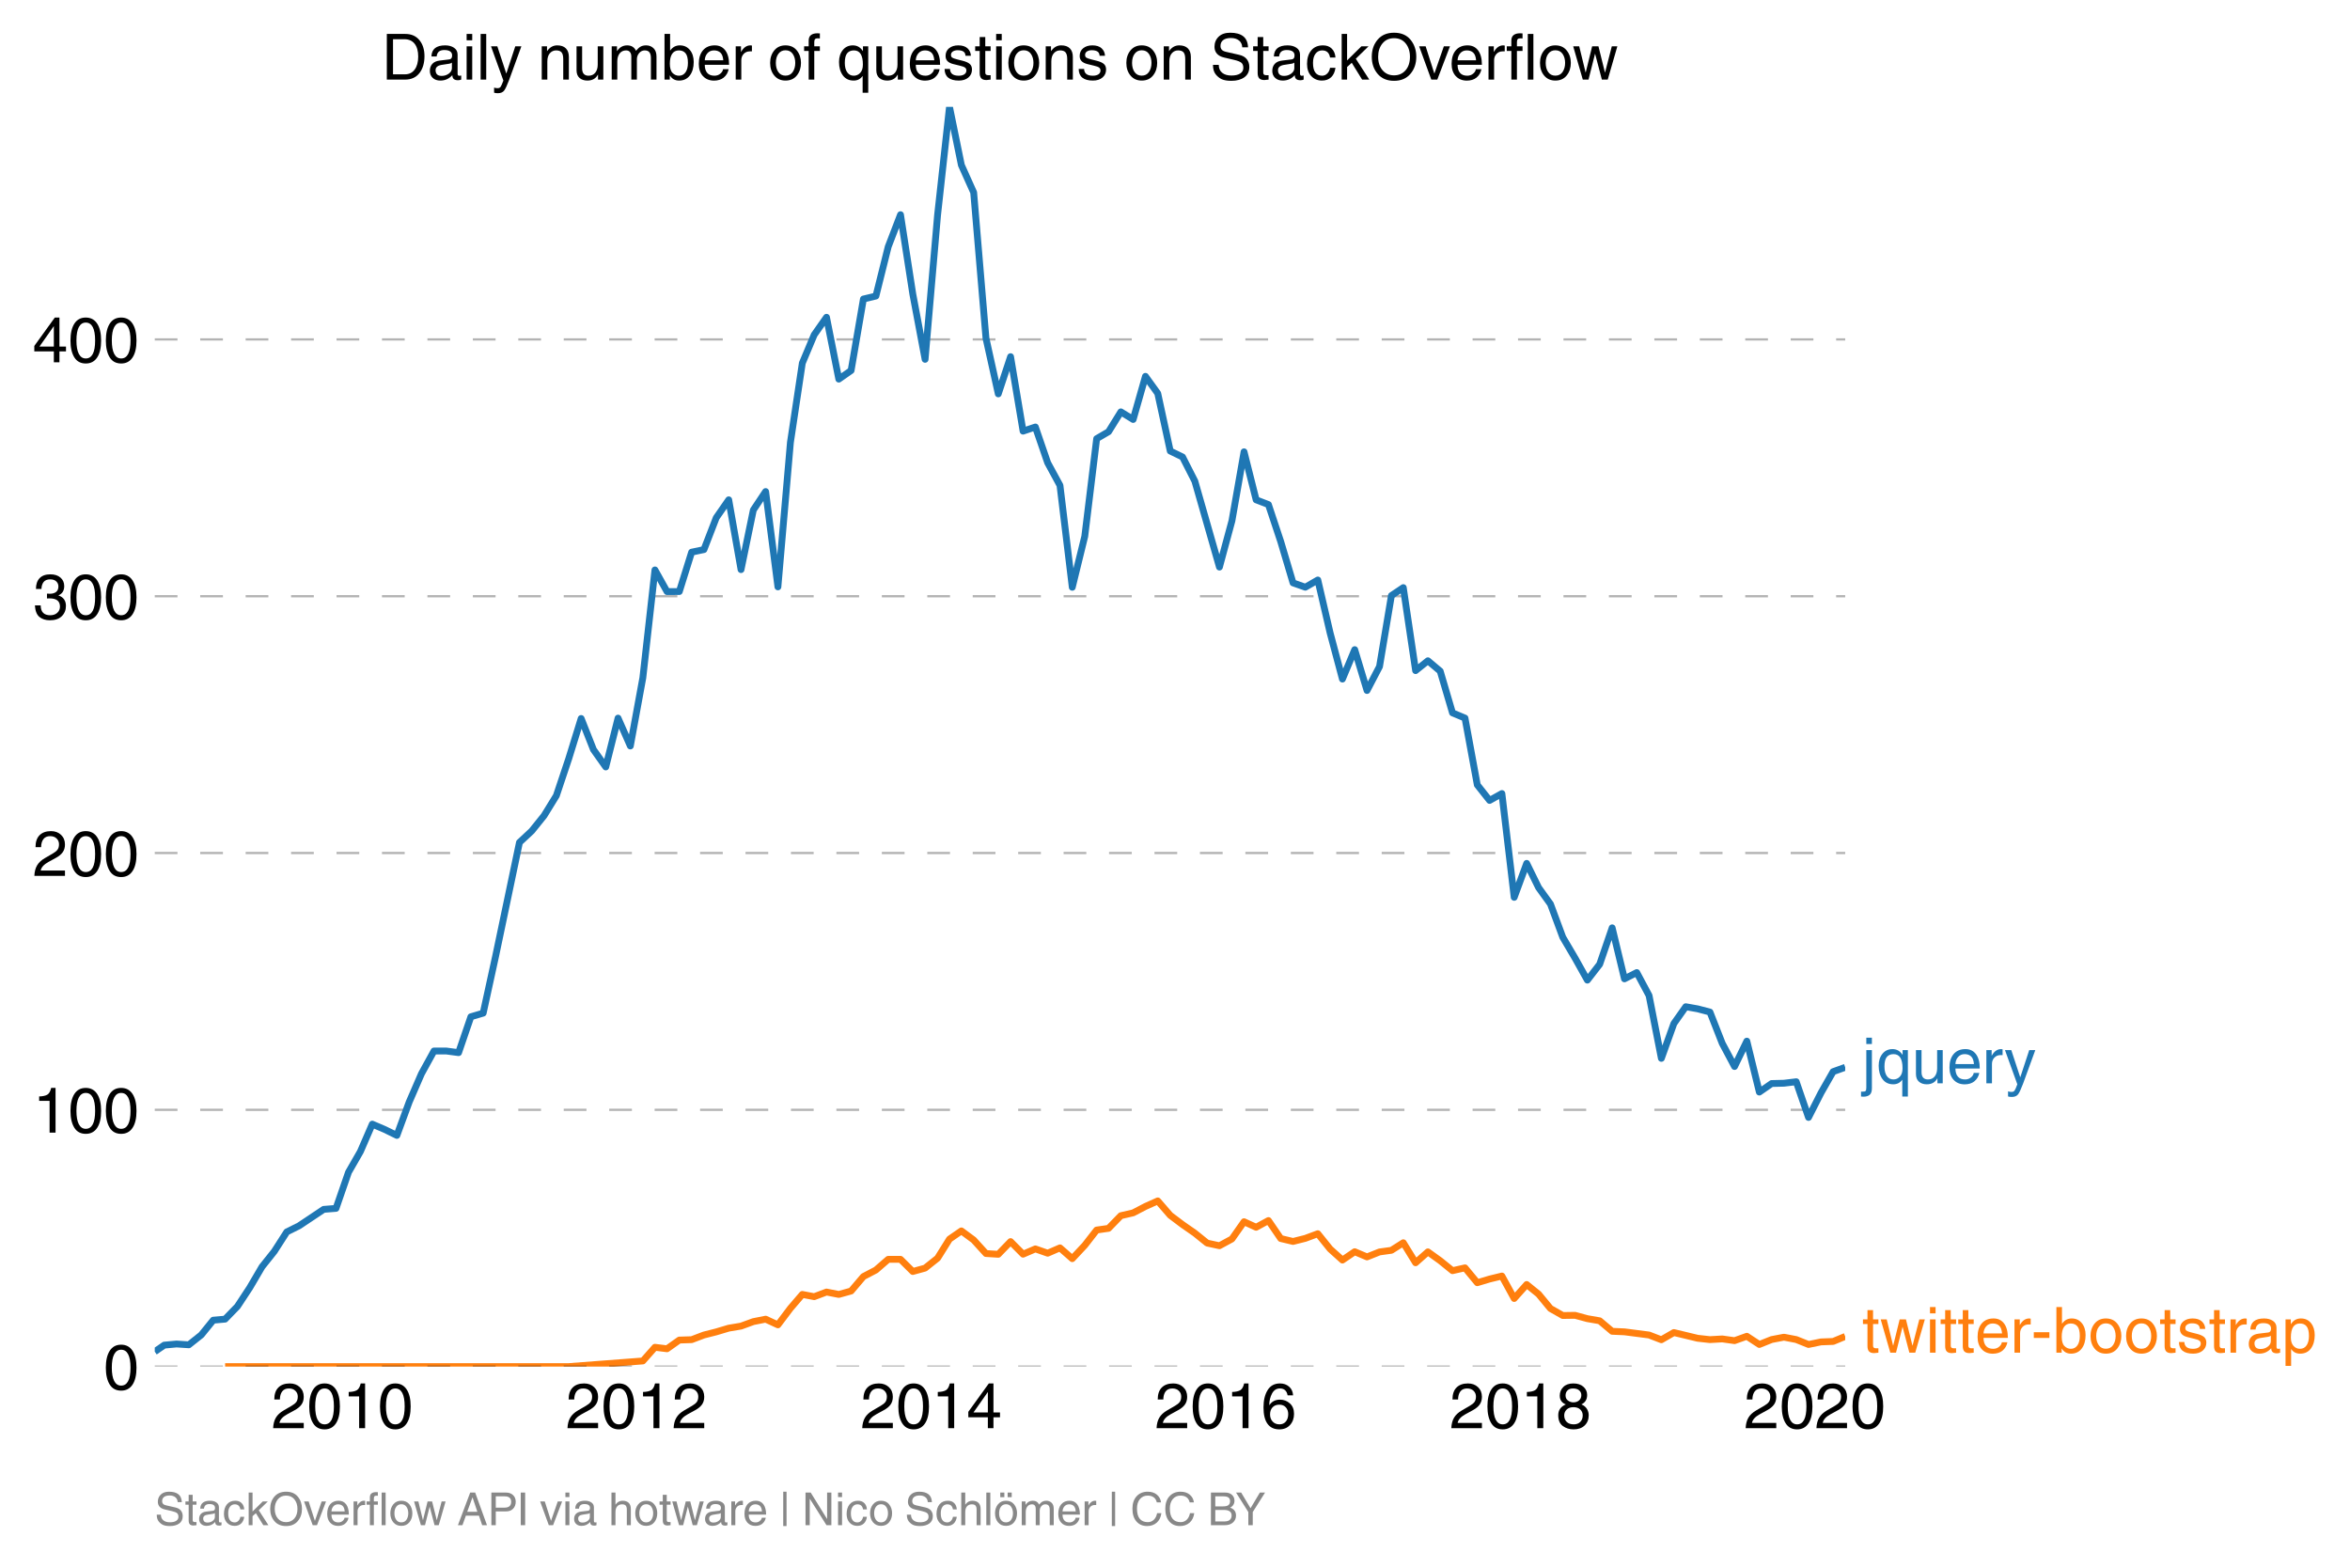
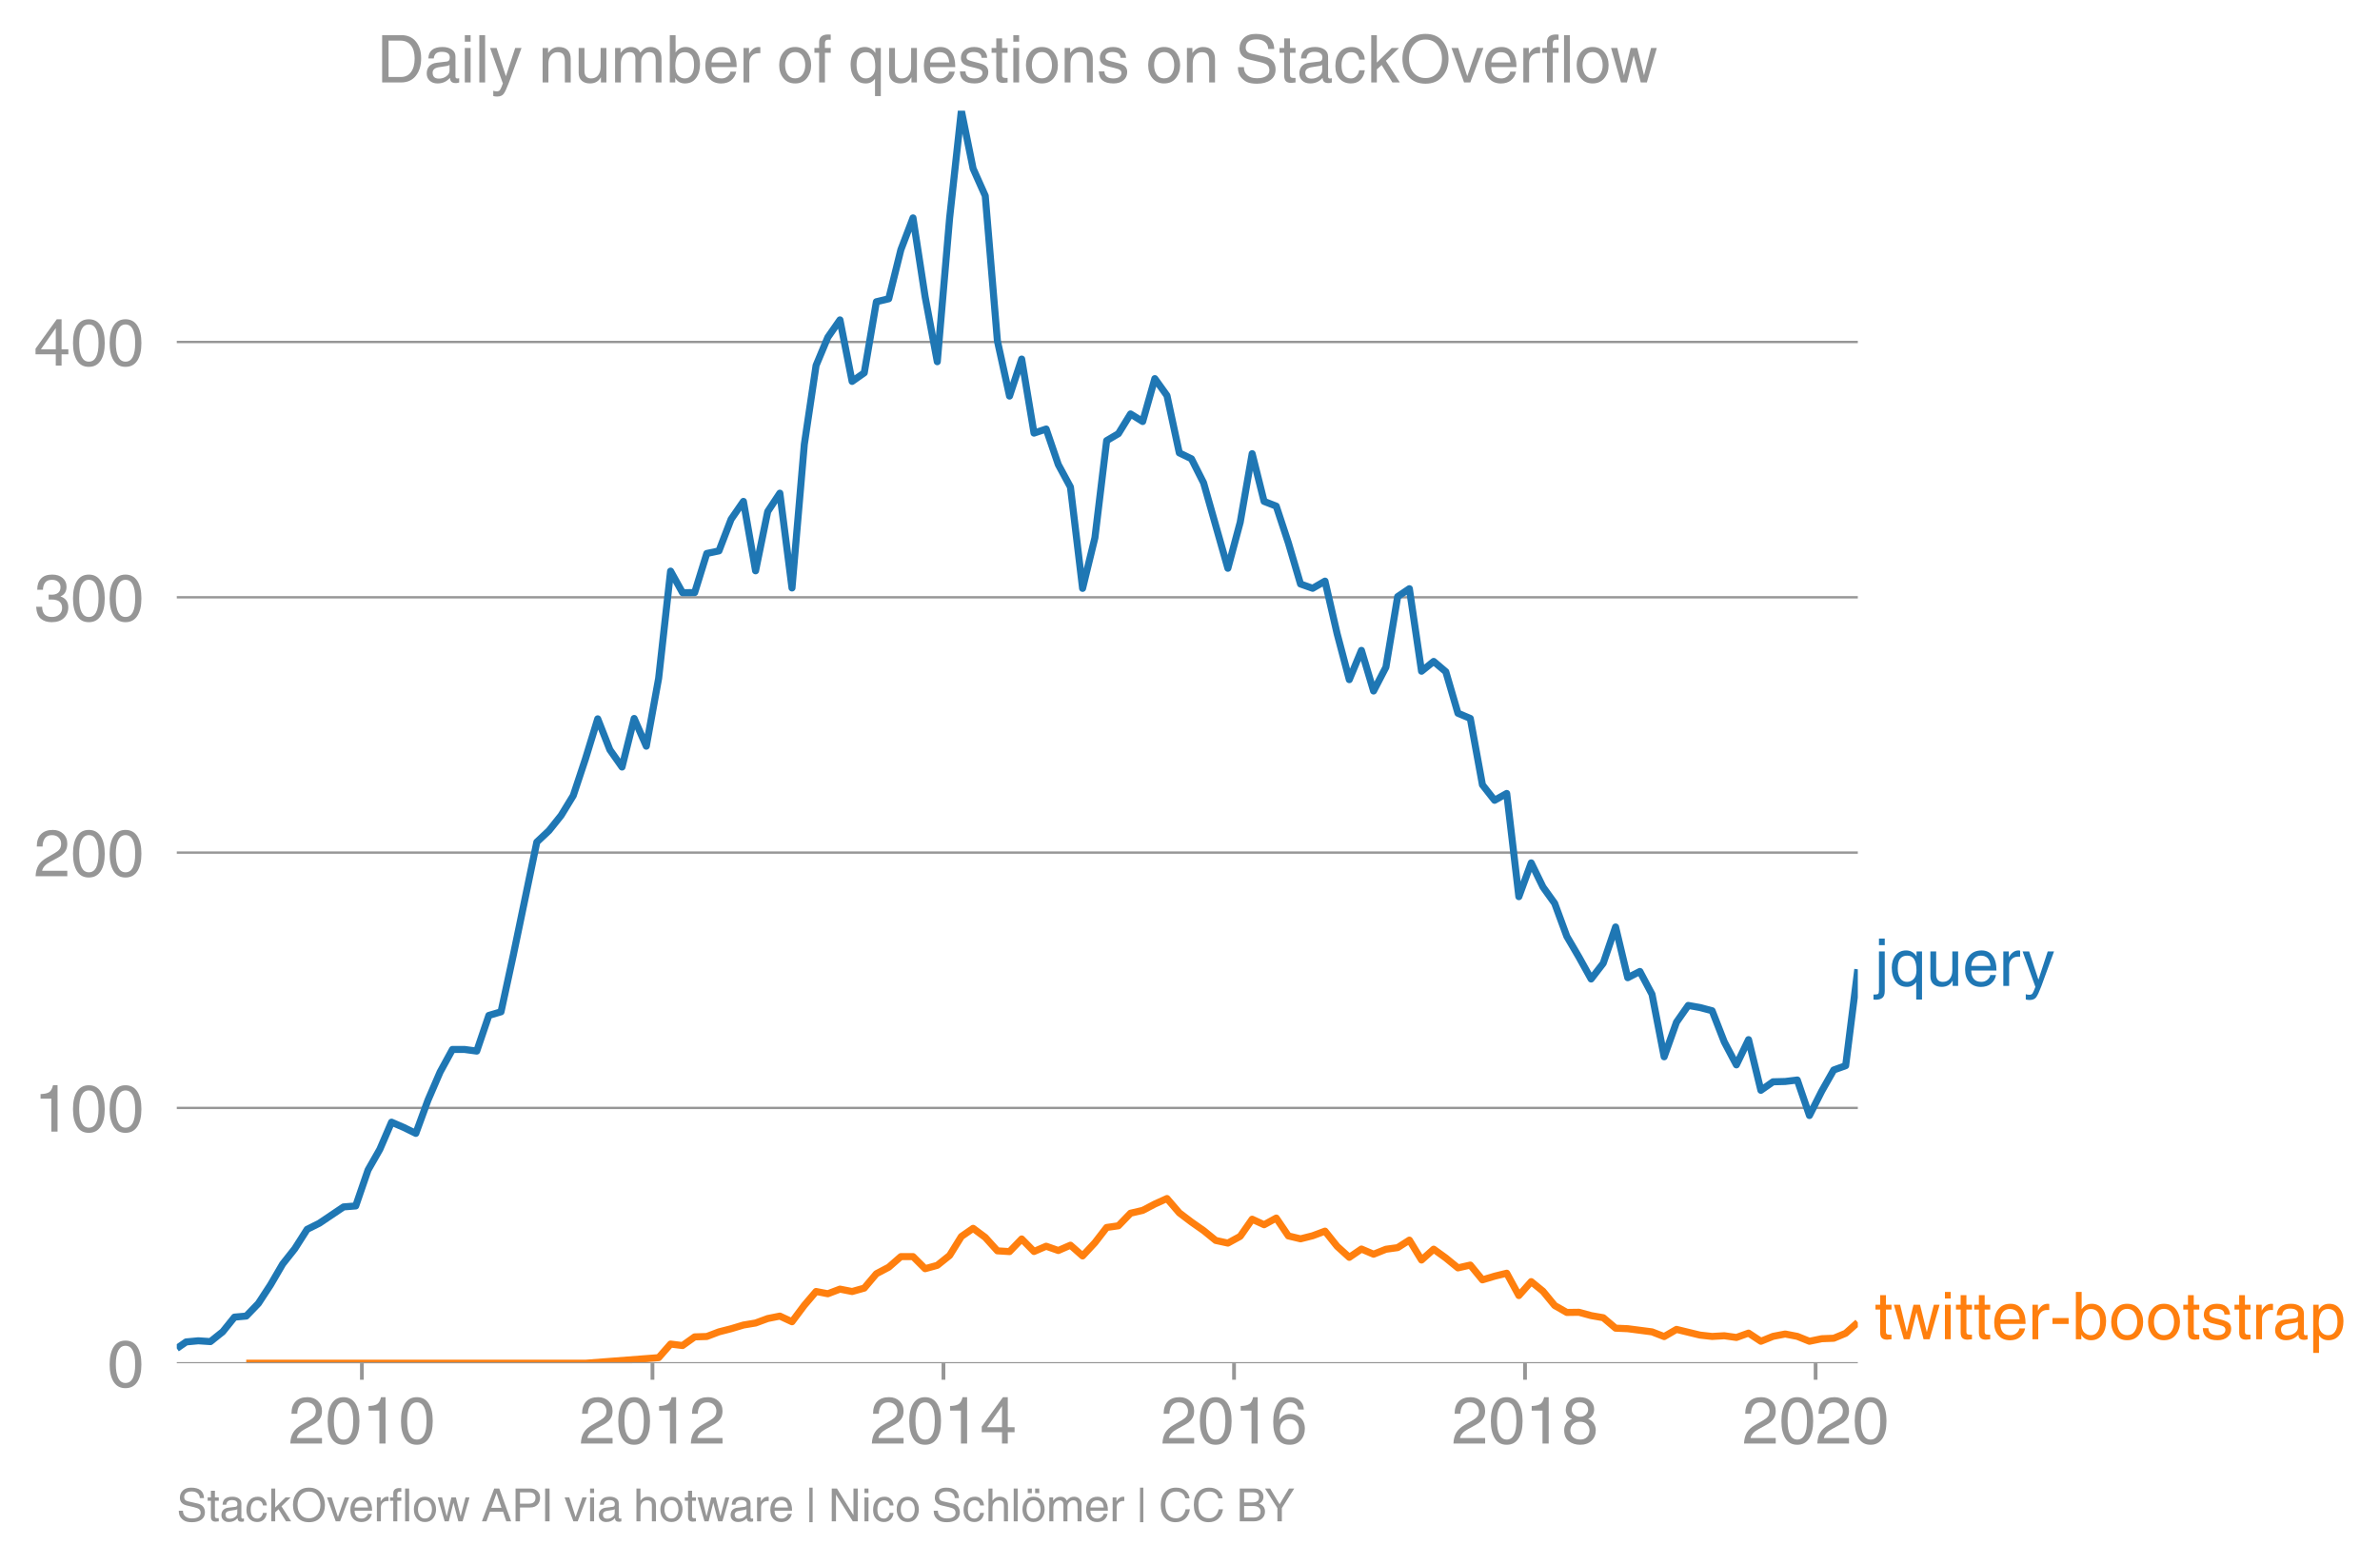
- <svg xmlns="http://www.w3.org/2000/svg" xmlns:xlink="http://www.w3.org/1999/xlink" height="459.846" viewBox="0 0 517.139 344.885" width="689.519">
+ <svg xmlns="http://www.w3.org/2000/svg" xmlns:xlink="http://www.w3.org/1999/xlink" height="443.234" viewBox="0 0 505.611 332.425" width="674.147">
  <defs>
    <style>*{stroke-linecap:butt;stroke-linejoin:round}</style>
  </defs>
  <g id="figure_1">
-     <path d="M0 344.885h517.14V0H0z" fill="none" id="patch_1" />
+     <path d="M0 332.425h505.61V0H0z" fill="none" id="patch_1" />
    <g id="axes_1">
-       <path d="M34.056 300.716h372v-277.2h-372z" fill="none" id="patch_2" />
-       <path clip-path="url(#p91853f3fde)" d="M49.538 300.716H125.138l16.326-1.24 2.662-3.007 2.66.328 2.708-1.92 2.706-.085 2.707-1.026 2.706-.687 2.75-.82 2.707-.452 2.708-.988 2.704-.537 2.707 1.248 2.75-3.646 2.618-3.05 2.616.498 2.708-1.021 2.706.529 2.706-.755 2.706-3.182 2.751-1.44 2.706-2.347 2.709-.004 2.704 2.678 2.706-.746 2.75-2.188 2.618-4.19 2.616-1.807 2.708 2 2.706 2.977 2.707.168 2.706-2.793 2.75 2.77 2.707-1.163 2.708.945 2.704-1.171 2.707 2.374 2.75-2.935 2.618-3.364 2.616-.373 2.708-2.784 2.706-.624 2.706-1.41 2.707-1.215 2.75 3.172 2.707 2.036 2.708 1.883 2.704 2.185 2.706.585 2.751-1.494 2.662-3.789 2.66 1.218 2.708-1.474 2.706 3.953 2.707.643 2.706-.68 2.75-1.02 2.707 3.358 2.708 2.439 2.704-1.837 2.707 1.144 2.75-1.094 2.618-.362 2.616-1.661 2.708 4.403 2.706-2.398 2.706 1.946 2.706 2.192 2.751-.62 2.706 3.269 2.708-.808 2.705-.661 2.706 4.944 2.75-3.08 2.618 2.12 2.616 3.166 2.708 1.533 2.706-.039 2.707.736 2.706.467 2.75 2.315 2.707.118 5.412.697 2.707 1.045 2.75-1.586 5.234 1.257 2.708.301 2.706-.155 2.706.381 2.707-.964 2.75 1.804 2.707-1.085 2.708-.519 2.704.52 2.706 1.084 2.751-.565 2.662-.101 2.66-1.102h0" fill="none" stroke="#ff7f0e" stroke-linecap="square" stroke-width="1.5" id="line2d_1" />
+       <path d="M37.556 289.628h357.12V23.516H37.556z" fill="none" id="patch_2" />
+       <path clip-path="url(#p886c07edaa)" d="M52.31 289.628H124.363l15.56-1.19 2.537-2.888 2.536.316 2.58-1.843 2.58-.082 2.58-.985 2.578-.66 2.622-.787 2.58-.433 2.58-.95 2.578-.515 2.579 1.198 2.621-3.5 2.495-2.928 2.493.479 2.581-.981 2.58.508 2.579-.725 2.579-3.055 2.621-1.382 2.58-2.253 2.58-.004 2.578 2.571 2.58-.716 2.62-2.1 2.495-4.024 2.493-1.733 2.581 1.92 2.58 2.857 2.579.162 2.58-2.682 2.62 2.66 2.58-1.117 2.58.907 2.578-1.124 2.58 2.279 2.621-2.818 2.495-3.229 2.493-.358 2.58-2.673 2.58-.599 2.58-1.354 2.579-1.166 2.621 3.045 2.58 1.955 2.58 1.807 2.578 2.098 2.58.562 2.62-1.435 2.538-3.637 2.535 1.17 2.58-1.415 2.58 3.795 2.58.617 2.579-.652 2.621-.98 2.58 3.223 2.58 2.341 2.578-1.762 2.579 1.097 2.622-1.05 2.494-.347 2.493-1.595 2.581 4.227 2.58-2.302 2.579 1.868 2.579 2.104 2.621-.595 2.58 3.138 2.58-.776 2.578-.634 2.58 4.746 2.621-2.957 2.495 2.036 2.493 3.039 2.58 1.471 2.58-.036 2.58.705 2.578.45 2.622 2.222 2.58.113 5.158.67 2.579 1.002 2.621-1.523 4.988 1.208 2.581.288 2.58-.148 2.578.365 2.58-.925 2.621 1.732 2.58-1.042 2.58-.498 2.578.498 2.58 1.042 2.62-.542 2.538-.098 2.535-1.057 2.58-2.31h0" fill="none" stroke="#ff7f0e" stroke-linecap="square" stroke-width="1.5" id="line2d_1" />
      <g id="matplotlib.axis_1">
        <g id="xtick_1">
+           <g id="line2d_2">
+             <defs>
+               <path d="M0 0v3.5" id="m0ea254123e" stroke="#969696" stroke-width=".8" />
+             </defs>
+             <use x="76.879" xlink:href="#m0ea254123e" y="289.628" fill="#969696" stroke="#969696" stroke-width=".8" />
+           </g>
          <g id="text_1">
            <defs>
              <path d="M4.39 45.125q0 12.39 6.391 18.781 6.406 6.407 17.938 6.407 9.656 0 15.812-5.86 6.157-5.86 6.157-15.14 0-7.22-3.547-12.188-3.532-4.953-10.422-8.703l-12.11-6.64Q13.922 15.921 12.5 8.296h38.188V0H2.593q.39 9.906 4.297 16.5 3.906 6.594 12.203 11.375l12.593 7.328q5.032 2.89 7.329 5.984 2.297 3.094 2.297 8.516 0 5.375-3.766 9.031-3.75 3.672-10.156 3.672-7.078 0-10.594-4.672-3.516-4.656-3.61-12.609z" id="HelveticaWorld-Regular-50" />
              <path d="M42.484 34.188q0 14.109-3.734 21.156-3.734 7.062-10.969 7.062-7.078 0-10.89-7.062-3.797-7.047-3.797-21.157 0-13.671 3.75-20.937Q20.609 6 27.78 6q7.235 0 10.969 7 3.734 7.016 3.734 21.188zm9.422 0q0-17.297-6.25-26.704-6.25-9.39-17.875-9.39-12.062 0-18.062 9.734-6 9.75-6 26.36 0 17.03 6.14 26.578 6.157 9.547 17.922 9.547 11.625 0 17.875-9.5t6.25-26.626z" id="HelveticaWorld-Regular-48" />
              <path d="M35.89 0h-9.374v49.906H10.109v6.985q8.594.28 12.782 2.75Q27.094 62.109 29 70.313h6.89z" id="HelveticaWorld-Regular-49" />
            </defs>
-             <g transform="matrix(.14 0 0 -.14 59.745 314.266)">
+             <g transform="matrix(.14 0 0 -.14 61.308 306.678)" fill="#969696">
              <use xlink:href="#HelveticaWorld-Regular-50" />
              <use x="55.615" xlink:href="#HelveticaWorld-Regular-48" />
              <use x="111.23" xlink:href="#HelveticaWorld-Regular-49" />
              <use x="166.846" xlink:href="#HelveticaWorld-Regular-48" />
            </g>
          </g>
        </g>
        <g id="xtick_2">
-           <g transform="matrix(.14 0 0 -.14 124.518 314.266)" id="text_2">
+           <use x="138.612" xlink:href="#m0ea254123e" y="289.628" fill="#969696" stroke="#969696" stroke-width=".8" id="line2d_3" />
+           <g transform="matrix(.14 0 0 -.14 123.041 306.678)" fill="#969696" id="text_2">
            <use xlink:href="#HelveticaWorld-Regular-50" />
            <use x="55.615" xlink:href="#HelveticaWorld-Regular-48" />
            <use x="111.23" xlink:href="#HelveticaWorld-Regular-49" />
            <use x="166.846" xlink:href="#HelveticaWorld-Regular-50" />
          </g>
        </g>
        <g id="xtick_3">
+           <use x="200.429" xlink:href="#m0ea254123e" y="289.628" fill="#969696" stroke="#969696" stroke-width=".8" id="line2d_4" />
          <g id="text_3">
            <defs>
              <path d="M10.594 24.703h22.61v31.89h-.188zM42 17.093V0h-8.797v17.094H2.484v8.593L34.72 70.314H42v-45.61h10.297v-7.61z" id="HelveticaWorld-Regular-52" />
            </defs>
-             <g transform="matrix(.14 0 0 -.14 189.38 314.266)">
+             <g transform="matrix(.14 0 0 -.14 184.858 306.678)" fill="#969696">
              <use xlink:href="#HelveticaWorld-Regular-50" />
              <use x="55.615" xlink:href="#HelveticaWorld-Regular-48" />
              <use x="111.23" xlink:href="#HelveticaWorld-Regular-49" />
              <use x="166.846" xlink:href="#HelveticaWorld-Regular-52" />
            </g>
          </g>
        </g>
        <g id="xtick_4">
+           <use x="262.162" xlink:href="#m0ea254123e" y="289.628" fill="#969696" stroke="#969696" stroke-width=".8" id="line2d_5" />
          <g id="text_4">
            <defs>
              <path d="M14.11 21.578q0-6.875 4.093-11.234Q22.313 6 28.906 6q6.297 0 10.032 4.438 3.734 4.453 3.734 11.687 0 6.297-3.688 10.547-3.687 4.25-10.468 4.25-6.594 0-10.5-4.156-3.907-4.157-3.907-11.188zM41.702 51.61q-.984 5.375-3.984 8.078-3 2.72-8.125 2.72-8.11 0-12.36-7.923-4.25-7.906-4.343-18.109l.203-.188q5.61 8.641 16.687 8.641 8.844 0 15.438-5.86 6.593-5.859 6.593-16.452 0-10.5-6.25-17.47-6.25-6.952-16.843-6.952-12.219 0-18.563 8.687-6.344 8.703-6.344 25.938 0 16.593 6.485 27.093 6.5 10.5 19.484 10.5 8.407 0 14.219-5.015 5.813-5 6.297-13.688z" id="HelveticaWorld-Regular-54" />
            </defs>
-             <g transform="matrix(.14 0 0 -.14 254.153 314.266)">
+             <g transform="matrix(.14 0 0 -.14 246.591 306.678)" fill="#969696">
              <use xlink:href="#HelveticaWorld-Regular-50" />
              <use x="55.615" xlink:href="#HelveticaWorld-Regular-48" />
              <use x="111.23" xlink:href="#HelveticaWorld-Regular-49" />
              <use x="166.846" xlink:href="#HelveticaWorld-Regular-54" />
            </g>
          </g>
        </g>
        <g id="xtick_5">
+           <use x="323.979" xlink:href="#m0ea254123e" y="289.628" fill="#969696" stroke="#969696" stroke-width=".8" id="line2d_6" />
          <g id="text_5">
            <defs>
              <path d="M27.594 40.578q5.422 0 8.953 3.094 3.547 3.11 3.547 8.234 0 4.594-3.407 7.547-3.39 2.953-9.687 2.953-5.61 0-8.672-3.11-3.047-3.093-3.047-7.874 0-5.125 3.813-7.984 3.812-2.86 8.5-2.86zm.093-7.562q-6.78 0-10.64-3.766-3.86-3.766-3.86-9.234 0-6.297 3.907-10.157Q21 6 28.219 6q6.406 0 10.234 3.86 3.828 3.859 3.828 10.265 0 5.469-3.828 9.172-3.828 3.719-10.766 3.719zM49.22 52.203q0-10.594-9.032-14.797 6.204-2.781 8.86-7.36 2.656-4.562 2.656-9.733 0-10.016-6.453-16.125-6.438-6.094-17.375-6.094-9.563 0-16.813 5.25-7.25 5.25-7.25 17.062 0 11.922 11.907 16.907-9.516 3.796-9.516 13.671 0 8.297 5.64 13.813 5.641 5.516 15.641 5.516 10.016 0 15.875-5.204 5.86-5.203 5.86-12.906z" id="HelveticaWorld-Regular-56" />
            </defs>
-             <g transform="matrix(.14 0 0 -.14 319.015 314.266)">
+             <g transform="matrix(.14 0 0 -.14 308.409 306.678)" fill="#969696">
              <use xlink:href="#HelveticaWorld-Regular-50" />
              <use x="55.615" xlink:href="#HelveticaWorld-Regular-48" />
              <use x="111.23" xlink:href="#HelveticaWorld-Regular-49" />
              <use x="166.846" xlink:href="#HelveticaWorld-Regular-56" />
            </g>
          </g>
        </g>
        <g id="xtick_6">
-           <g transform="matrix(.14 0 0 -.14 383.788 314.266)" id="text_6">
+           <use x="385.712" xlink:href="#m0ea254123e" y="289.628" fill="#969696" stroke="#969696" stroke-width=".8" id="line2d_7" />
+           <g transform="matrix(.14 0 0 -.14 370.141 306.678)" fill="#969696" id="text_6">
            <use xlink:href="#HelveticaWorld-Regular-50" />
            <use x="55.615" xlink:href="#HelveticaWorld-Regular-48" />
            <use x="111.23" xlink:href="#HelveticaWorld-Regular-50" />
            <use x="166.846" xlink:href="#HelveticaWorld-Regular-48" />
          </g>
        </g>
      </g>
      <g id="matplotlib.axis_2">
        <g id="ytick_1">
-           <path clip-path="url(#p91853f3fde)" d="M34.056 300.716h372" fill="none" stroke="#000" stroke-dasharray="5,5" stroke-opacity=".3" stroke-width=".5" id="line2d_8" />
-           <use xlink:href="#HelveticaWorld-Regular-48" transform="matrix(.14 0 0 -.14 22.77 305.74)" id="text_7" />
+           <path clip-path="url(#p886c07edaa)" d="M37.556 289.628h357.12" fill="none" stroke="#969696" stroke-linecap="square" stroke-width=".5" id="line2d_8" />
+           <use xlink:href="#HelveticaWorld-Regular-48" transform="matrix(.14 0 0 -.14 22.77 294.653)" fill="#969696" id="text_7" />
        </g>
        <g id="ytick_2">
-           <path clip-path="url(#p91853f3fde)" d="M34.056 244.21h372" fill="none" stroke="#000" stroke-dasharray="5,5" stroke-opacity=".3" stroke-width=".5" id="line2d_10" />
-           <g transform="matrix(.14 0 0 -.14 7.2 249.235)" id="text_8">
+           <path clip-path="url(#p886c07edaa)" d="M37.556 235.383h357.12" fill="none" stroke="#969696" stroke-linecap="square" stroke-width=".5" id="line2d_9" />
+           <g transform="matrix(.14 0 0 -.14 7.2 240.408)" fill="#969696" id="text_8">
            <use xlink:href="#HelveticaWorld-Regular-49" />
            <use x="55.615" xlink:href="#HelveticaWorld-Regular-48" />
            <use x="111.23" xlink:href="#HelveticaWorld-Regular-48" />
          </g>
        </g>
        <g id="ytick_3">
-           <path clip-path="url(#p91853f3fde)" d="M34.056 187.705h372" fill="none" stroke="#000" stroke-dasharray="5,5" stroke-opacity=".3" stroke-width=".5" id="line2d_12" />
-           <g transform="matrix(.14 0 0 -.14 7.2 192.73)" id="text_9">
+           <path clip-path="url(#p886c07edaa)" d="M37.556 181.138h357.12" fill="none" stroke="#969696" stroke-linecap="square" stroke-width=".5" id="line2d_10" />
+           <g transform="matrix(.14 0 0 -.14 7.2 186.162)" fill="#969696" id="text_9">
            <use xlink:href="#HelveticaWorld-Regular-50" />
            <use x="55.615" xlink:href="#HelveticaWorld-Regular-48" />
            <use x="111.23" xlink:href="#HelveticaWorld-Regular-48" />
          </g>
        </g>
        <g id="ytick_4">
-           <path clip-path="url(#p91853f3fde)" d="M34.056 131.2h372" fill="none" stroke="#000" stroke-dasharray="5,5" stroke-opacity=".3" stroke-width=".5" id="line2d_14" />
+           <path clip-path="url(#p886c07edaa)" d="M37.556 126.892h357.12" fill="none" stroke="#969696" stroke-linecap="square" stroke-width=".5" id="line2d_11" />
          <g id="text_10">
            <defs>
              <path d="M22.406 39.984q2.203-.187 4.594-.187 6.203 0 9.781 2.86 3.594 2.859 3.594 8.656 0 4.687-3.344 7.89-3.343 3.203-9.64 3.203-6.985 0-10.235-4.11-3.234-4.093-3.437-10.983h-8.64q0 10.984 5.765 16.984 5.765 6.016 16.937 6.016 9.922 0 15.828-5.11 5.907-5.094 5.907-13.39 0-10.704-9.032-14.5v-.204q11.72-4 11.72-16.406 0-9.906-6.595-16.265-6.593-6.344-18.703-6.344-9.906 0-16.312 5.203Q4.204 8.5 3.422 21.484H12.5q.203-8.109 4-11.797Q20.313 6 27.484 6q6.938 0 11.141 3.86 4.203 3.859 4.203 9.718 0 6.406-4.016 9.672-4 3.266-12.39 3.266-2 0-4.016-.094z" id="HelveticaWorld-Regular-51" />
            </defs>
-             <g transform="matrix(.14 0 0 -.14 7.2 136.224)">
+             <g transform="matrix(.14 0 0 -.14 7.2 131.917)" fill="#969696">
              <use xlink:href="#HelveticaWorld-Regular-51" />
              <use x="55.615" xlink:href="#HelveticaWorld-Regular-48" />
              <use x="111.23" xlink:href="#HelveticaWorld-Regular-48" />
            </g>
          </g>
        </g>
        <g id="ytick_5">
-           <path clip-path="url(#p91853f3fde)" d="M34.056 74.694h372" fill="none" stroke="#000" stroke-dasharray="5,5" stroke-opacity=".3" stroke-width=".5" id="line2d_16" />
-           <g transform="matrix(.14 0 0 -.14 7.2 79.719)" id="text_11">
+           <path clip-path="url(#p886c07edaa)" d="M37.556 72.647h357.12" fill="none" stroke="#969696" stroke-linecap="square" stroke-width=".5" id="line2d_12" />
+           <g transform="matrix(.14 0 0 -.14 7.2 77.672)" fill="#969696" id="text_11">
            <use xlink:href="#HelveticaWorld-Regular-52" />
            <use x="55.615" xlink:href="#HelveticaWorld-Regular-48" />
            <use x="111.23" xlink:href="#HelveticaWorld-Regular-48" />
          </g>
        </g>
      </g>
-       <path clip-path="url(#p91853f3fde)" d="M34.056 297.432l2.087-1.437 2.704-.251 2.707.178 2.75-2.187 2.618-3.23 2.616-.233 2.708-2.797 2.706-4.111 2.706-4.61 2.706-3.392 2.751-4.284 2.706-1.346 5.413-3.616 2.706-.214 2.75-7.948 2.618-4.561 2.616-6.029 2.708 1.16 2.706 1.319 2.707-7.346 2.706-6.234 2.75-4.994 2.707.002 2.708.363 2.705-7.897 2.706-.798 2.75-12.595 5.234-24.972 2.708-2.526 2.706-3.361 2.706-4.4 2.707-8.086 2.75-8.895 2.707 6.848 2.708 3.815 2.704-10.746 2.706 6.134 2.751-15.02 2.662-23.722 2.66 4.766 2.708-.015 2.706-8.661 2.707-.569 2.706-6.996 2.75-3.955 2.707 15.359 2.708-13.117 2.704-4.06 2.707 20.975 2.75-31.789 2.618-17.45 2.616-6.228 2.708-3.857 2.706 13.61 2.706-1.895L190 65.8l2.751-.656 2.706-10.847 2.709-7.053 2.704 17.468 2.706 14.358 2.75-31.79 2.618-23.763 2.616 12.809 2.708 6.03 2.706 32.084 2.707 12.234 2.706-8.188 2.75 16.387 2.707-.91 2.708 7.873 2.704 4.973 2.707 22.423 2.75-11.21 2.618-21.492 2.616-1.53 2.708-4.37 2.706 1.673 2.706-9.49 2.707 3.748 2.75 12.687 2.707 1.308 2.708 5.327 5.41 18.902 2.751-10.19 2.662-15.174 2.66 10.563 2.708 1.044 2.706 8.142 2.707 9.092 2.706.952 2.75-1.586 2.707 11.653 2.708 10.147 2.704-6.474 2.707 8.99 2.75-5.268 2.618-15.617 2.616-1.754 2.708 18.263 2.706-2.168 2.706 2.281 2.706 9.184 2.751 1.148 2.706 14.7 2.708 3.419 2.705-1.516 2.706 22.842 2.75-7.473 2.618 5.33 2.616 3.62 2.708 7.305 2.706 4.597 2.707 4.84 2.706-3.491 2.75-8.02 2.707 11.228 2.708-1.385 2.704 5.058 2.707 13.825 2.75-7.655 2.618-3.708 2.616.463 2.708.71 2.706 6.891 2.706 5.088 2.707-5.58 2.75 11.21 2.707-1.882 2.708-.068 2.704-.327 2.706 7.855 2.751-5.414 2.662-4.661 2.66-.953h0" fill="none" stroke="#1f77b4" stroke-linecap="square" stroke-width="1.5" id="line2d_18" />
+       <path clip-path="url(#p886c07edaa)" d="M37.556 286.475l1.989-1.379 2.577-.241 2.58.171 2.621-2.1 2.495-3.1 2.493-.224 2.58-2.685 2.58-3.947 2.58-4.425 2.579-3.257 2.621-4.112 2.58-1.292 5.158-3.472 2.58-.206 2.62-7.63 2.495-4.378 2.493-5.788 2.581 1.114 2.58 1.266 2.579-7.053 2.579-5.983 2.622-4.795 2.579.002 2.58.348 2.578-7.58 2.58-.767 2.621-12.091 4.988-23.973 2.58-2.425 2.58-3.227 2.58-4.223 2.578-7.764 2.622-8.539 2.58 6.575 2.58 3.662 2.578-10.316 2.579 5.889 2.621-14.42 2.537-22.773 2.536 4.575 2.58-.014 2.58-8.315 2.58-.545 2.578-6.717 2.622-3.797 2.58 14.745 2.58-12.593 2.578-3.898 2.579 20.137 2.621-30.517 2.495-16.753 2.493-5.978 2.581-3.703 2.58 13.065 2.579-1.818 2.579-15.103 2.621-.63 2.58-10.414 2.58-6.77 2.578 16.77 2.58 13.783 2.62-30.518 2.495-22.813 2.493 12.297 2.581 5.788 2.58 30.801 2.579 11.745 2.58-7.86 2.62 15.73 2.58-.872 2.58 7.557 2.578 4.774 2.58 21.526 2.621-10.761 2.495-20.632 2.493-1.469 2.58-4.196 2.58 1.607 2.58-9.11 2.579 3.598 2.621 12.178 2.58 1.256 2.58 5.114 5.157 18.146 2.622-9.782 2.537-14.567 2.535 10.14 2.58 1.003 2.58 7.816 2.58 8.729 2.579.913 2.621-1.522 2.58 11.186 2.58 9.742 2.578-6.216 2.579 8.63 2.622-5.056 2.494-14.992 2.493-1.685 2.581 17.533 2.58-2.081 2.579 2.19 2.579 8.816 2.621 1.103 2.58 14.112 2.58 3.281 2.578-1.455 2.58 21.928 2.621-7.174 2.495 5.116 2.493 3.476 2.58 7.013 2.58 4.413 2.58 4.646 2.578-3.35 2.622-7.7 2.58 10.779 2.58-1.33 2.578 4.856 2.579 13.272 2.621-7.349 2.495-3.56 2.493.445 2.581.682 2.58 6.615 2.578 4.885 2.58-5.357 2.621 10.761 2.58-1.806 2.58-.066 2.578-.314 2.58 7.54 2.62-5.196 2.538-4.475 2.535-.915 2.58-20.478h0" fill="none" stroke="#1f77b4" stroke-linecap="square" stroke-width="1.5" id="line2d_13" />
      <g id="text_12">
        <defs>
          <path d="M15.375 61.813H6.594v9.968h8.781zm0-69.532q0-7.468-3.547-10.375Q8.297-21 2-21q-1.797 0-3.703.297v7.61H.594q3.703 0 4.843 1.109 1.157 1.093 1.157 5.296v58.985h8.781z" id="HelveticaWorld-Regular-106" />
          <path d="M41.5 23.688q0 11.125-3.5 16.671-3.484 5.547-10.61 5.547-6.874 0-10.593-4.5-3.703-4.484-3.703-15.093 0-9.422 3.75-14.813 3.765-5.39 10.36-5.39 5.812 0 10.046 4.39 4.25 4.39 4.25 13.188zm8.406-44.391H41.11V5.516h-.187Q35.89-1.516 27-1.516q-10.984 0-17 8.157-6 8.156-6 21.047 0 11.421 5.906 18.765 5.922 7.36 15.875 7.36 9.907 0 15.625-8.891h.203v7.375h8.297z" id="HelveticaWorld-Regular-113" />
          <path d="M6.11 52.297h8.78V17.578q0-5.765 2.61-8.625Q20.125 6.11 25 6.11q6.781 0 10.594 4.797 3.812 4.813 3.812 12.578v28.813h8.782V0H39.89v7.625l-.188.188q-4.984-9.329-16.61-9.329-7.515 0-12.25 4.094Q6.11 6.688 6.11 14.703z" id="HelveticaWorld-Regular-117" />
          <path d="M42.484 30.328q-.687 8.485-4.5 12.031-3.797 3.547-10.109 3.547-6.39 0-10.328-4.5-3.922-4.484-4.172-11.078zm8.391-13.922q-1.453-8.11-7.953-13.422-5.719-4.5-15.047-4.593-10.984.093-17.438 7.203Q4 12.704 4 24.704q0 13.78 6.64 21.437 6.641 7.672 18.47 7.672 10.593 0 16.546-7.922 5.953-7.907 5.953-22.594H13.375q0-8.203 3.813-12.703Q21 6.109 28.608 6.109q5.375 0 9.235 3.235 3.86 3.25 4.25 7.062z" id="HelveticaWorld-Regular-101" />
          <path d="M15.375 0H6.594v52.297h8.297v-8.688h.203q5.703 10.203 14.687 10.203 1.422 0 2.297-.296V44.39h-3.266q-5.906 0-9.671-4.016-3.766-4-3.766-9.953z" id="HelveticaWorld-Regular-114" />
          <path d="M39.016 52.297h9.562L29.891.984q-.5-1.375-.985-2.593-4.25-11.329-7.328-15.547-3.078-4.235-9.953-4.235-3.61 0-5.906.782v8.015q2.484-.89 5.468-.89 3.22 0 4.704 2.03 1.5 2.032 4.421 9.938L.875 52.297h9.922L24.812 9.719H25z" id="HelveticaWorld-Regular-121" />
        </defs>
-         <g transform="matrix(.14 0 0 -.14 409.776 238.387)" fill="#1f77b4">
+         <g transform="matrix(.14 0 0 -.14 398.247 209.455)" fill="#1f77b4">
          <use xlink:href="#HelveticaWorld-Regular-106" />
          <use x="22.021" xlink:href="#HelveticaWorld-Regular-113" />
          <use x="78.516" xlink:href="#HelveticaWorld-Regular-117" />
          <use x="133.301" xlink:href="#HelveticaWorld-Regular-101" />
          <use x="188.721" xlink:href="#HelveticaWorld-Regular-114" />
          <use x="223.664" xlink:href="#HelveticaWorld-Regular-121" />
        </g>
      </g>
      <g id="text_13">
        <defs>
          <path d="M17.188 45.016V10.984q0-2 1.093-3.046 1.11-1.047 3.938-1.047h3.375V0Q20.797-.688 19-.688q-5.516 0-8.063 2.641-2.53 2.64-2.53 8.547v34.516H1.311v7.28h7.094v14.595h8.781V52.297h8.407v-7.281z" id="HelveticaWorld-Regular-116" />
          <path d="M25.594 0h-8.985L1.516 52.297h9.468L21 11.187h.188l10.109 41.11h9.922l10.203-41.11h.187l10.594 41.11h8.703L55.812 0h-9.234L35.984 40.484h-.187z" id="HelveticaWorld-Regular-119" />
          <path d="M6.594 61.813v9.968h8.781v-9.969zM15.375 0H6.594v52.297h8.781z" id="HelveticaWorld-Regular-105" />
          <path d="M28.906 23.188H4.391v8.984h24.515z" id="HelveticaWorld-Regular-45" />
          <path d="M43.406 26.313q0 10.5-3.718 15.046-3.704 4.547-10.579 4.547-6.984-.11-10.562-5.453Q14.984 35.11 14.984 25q0-10.297 4.297-14.594Q23.578 6.11 29.297 6.11q6.5 0 10.297 5.344 3.812 5.344 3.812 14.86zM6.594 0v71.781h8.781V45.703h.203q5.61 8.11 15.14 8.11 9.766 0 15.766-7.25t6-18.876q0-13.093-6.062-21.156Q40.375-1.516 29.5-1.516q-9.578 0-14.406 8.016h-.203V0z" id="HelveticaWorld-Regular-98" />
          <path d="M12.703 26.219q0-8.735 3.953-14.375 3.953-5.64 11.219-5.64 7.531 0 11.438 5.905 3.906 5.907 3.906 14.11 0 8.297-3.907 14.078-3.906 5.797-11.437 5.797-6.969 0-11.078-5.453-4.094-5.438-4.094-14.422zm-8.984 0q0 11.672 6.484 19.625 6.5 7.968 17.672 7.968 11.438 0 17.875-8.062 6.453-8.047 6.453-19.531 0-11.516-6.406-19.625-6.39-8.11-17.922-8.11-11.078 0-17.625 7.86-6.531 7.86-6.531 19.875z" id="HelveticaWorld-Regular-111" />
          <path d="M36.078 37.406q-.187 4.688-3.344 6.735-3.14 2.047-9.047 2.047-4.296 0-7.359-1.907-3.047-1.89-3.047-5.468 0-2.829 1.797-4.172 1.813-1.344 7.828-2.86l8.688-2.187q7.906-2 11.297-5.11 3.406-3.093 3.406-8.656 0-7.719-5.64-12.531-5.641-4.813-15.063-4.813-11 0-16.64 4.563-5.626 4.578-5.735 13.75h8.5q.203-5.422 3.594-8.063 3.39-2.625 10.171-2.625 5.516 0 8.766 2.188 3.25 2.203 3.25 6.11 0 2.78-2.11 4.437-2.093 1.672-8.296 3.078l-10.203 2.5q-6.203 1.562-9.157 4.656-2.953 3.094-2.953 8.031 0 7.72 5.516 12.203 5.531 4.5 14.406 4.5 9.485 0 14.531-4.624 5.047-4.61 5.344-11.782z" id="HelveticaWorld-Regular-115" />
          <path d="M38.375 26.703q-.969-1.015-3.828-1.656-2.86-.625-10.672-1.656-5.766-.688-8.469-2.844-2.703-2.14-2.703-5.656 0-4.297 2.281-6.688 2.297-2.39 7.329-2.39 6.296 0 11.171 3.578 4.891 3.593 4.891 8.718zM6.203 36.375q.297 8.844 5.734 13.14 5.454 4.297 15.844 4.297 8.297 0 13.907-3.765 5.624-3.75 5.624-10.844V9.078Q47.313 6 50.094 6q1.125 0 2.89.39V0Q50.594-.984 48-.984q-4.5 0-6.703 1.921-2.188 1.938-2.281 6.047-7.516-8.5-18.891-8.5-7.422 0-11.922 4.204Q3.72 6.89 3.72 13.624q0 6.89 3.906 11.125Q11.531 29 19 29.89l15.516 1.891q4.203.64 4.203 6.203 0 4.11-3.047 6.297-3.047 2.203-9.25 2.203-5.516 0-8.485-2.437-2.953-2.438-3.53-7.672z" id="HelveticaWorld-Regular-97" />
          <path d="M14.984 23.688q0-8.407 4.094-13 4.11-4.579 10.219-4.579 6.687 0 10.39 5.438 3.72 5.453 3.72 14.765 0 10.22-3.563 14.907-3.563 4.687-10.735 4.687-6.984 0-10.562-5.5-3.563-5.5-3.563-16.718zm-8.39 28.609h8.297v-7.375h.203q5.61 8.89 15.625 8.89 10.11 0 15.937-7.359 5.828-7.344 5.828-18.766 0-12.796-5.953-21Q40.578-1.515 29.5-1.515q-9.094 0-13.922 7.032h-.203v-26.22H6.594z" id="HelveticaWorld-Regular-112" />
        </defs>
-         <g transform="matrix(.14 0 0 -.14 409.776 297.657)" fill="#ff7f0e">
+         <g transform="matrix(.14 0 0 -.14 398.247 284.524)" fill="#ff7f0e">
          <use xlink:href="#HelveticaWorld-Regular-116" />
          <use x="27.686" xlink:href="#HelveticaWorld-Regular-119" />
          <use x="100.098" xlink:href="#HelveticaWorld-Regular-105" />
          <use x="122.119" xlink:href="#HelveticaWorld-Regular-116" />
          <use x="149.805" xlink:href="#HelveticaWorld-Regular-116" />
          <use x="177.49" xlink:href="#HelveticaWorld-Regular-101" />
          <use x="232.91" xlink:href="#HelveticaWorld-Regular-114" />
          <use x="265.479" xlink:href="#HelveticaWorld-Regular-45" />
          <use x="298.779" xlink:href="#HelveticaWorld-Regular-98" />
          <use x="355.273" xlink:href="#HelveticaWorld-Regular-111" />
          <use x="411.182" xlink:href="#HelveticaWorld-Regular-111" />
          <use x="467.09" xlink:href="#HelveticaWorld-Regular-116" />
          <use x="494.775" xlink:href="#HelveticaWorld-Regular-115" />
          <use x="544.775" xlink:href="#HelveticaWorld-Regular-116" />
          <use x="572.461" xlink:href="#HelveticaWorld-Regular-114" />
          <use x="604.029" xlink:href="#HelveticaWorld-Regular-97" />
          <use x="658.961" xlink:href="#HelveticaWorld-Regular-112" />
        </g>
      </g>
      <g id="text_14">
        <defs>
          <path d="M50.39 50.781q-.296 6.844-5.109 10.719-4.797 3.875-12.656 3.875-7.922 0-12.172-3.25-4.234-3.234-4.234-9.344 0-3.265 1.843-5.61 1.86-2.343 6.641-3.468l20.516-4.687q8.297-1.813 12.297-6.875 4.015-5.047 4.015-12.313 0-10.64-7.812-16.187-7.813-5.547-20.313-5.547-9.531 0-15.031 2.437-5.484 2.453-9.734 7.766-4.25 5.328-4.25 14.89h9.093q0-8 5.313-12.406 5.328-4.39 14.5-4.39 8.89 0 13.844 3.156 4.953 3.156 4.953 8.953 0 5.281-2.953 7.89Q46.188 29 37.594 31l-15.469 3.625q-7.719 1.75-11.531 6.125Q6.78 45.125 6.78 51.516q0 9.672 6.516 15.922 6.531 6.25 18.203 6.25 13.172 0 20.328-5.5 7.156-5.485 7.688-17.407z" id="HelveticaWorld-Regular-83" />
          <path d="M39.594 34.719q-1.89 11.187-12.39 11.187-6.5 0-10.454-5.203-3.953-5.203-3.953-14.484 0-10.11 3.656-15.11 3.672-5 10.64-5 4.688 0 8.11 3.438 3.422 3.437 4.39 8.953h8.5q-1.312-9.703-6.859-14.86-5.547-5.156-14.328-5.156-10.297 0-16.89 7.047-6.594 7.063-6.594 19.172 0 13.281 6.594 21.188 6.593 7.922 18.5 7.922 8.687 0 13.843-5.204 5.157-5.203 5.735-13.89z" id="HelveticaWorld-Regular-99" />
          <path d="M50 0H38.719L22.406 26.422l-7.312-6.594V0h-8.5v71.781h8.5v-41.61l22.5 22.126H48.78L28.813 32.813z" id="HelveticaWorld-Regular-107" />
          <path d="M63.922 35.89q0 12.594-6.672 20.891-6.656 8.313-18.328 8.313-11.531 0-18.266-8.313-6.734-8.297-6.734-20.89 0-12.985 6.828-21.094 6.844-8.11 18.172-8.11 11.078 0 18.031 7.907 6.969 7.922 6.969 21.297zm9.953 0q0-16.062-9.281-26.937-9.266-10.86-25.672-10.86-16.516 0-25.766 10.86-9.25 10.875-9.25 26.938 0 16.109 9.25 26.953 9.25 10.843 25.766 10.843 16.89 0 25.922-11.046 9.031-11.032 9.031-26.75z" id="HelveticaWorld-Regular-79" />
          <path d="M39.406 52.297h9.625L29.11 0h-9.437L.594 52.297h10.203L24.422 9.719h.187z" id="HelveticaWorld-Regular-118" />
          <path d="M17.188 45.016V0H8.405v45.016H1.22v7.28h7.187v8.985q0 5.907 3.578 8.703 3.594 2.813 10.032 2.813 2.203 0 3.968-.188v-7.906q-1.562.188-3.578.188-2.922 0-4.078-1.438-1.14-1.437-1.14-4.656v-6.5h8.796v-7.281z" id="HelveticaWorld-Regular-102" />
          <path d="M15.375 0H6.594v71.781h8.781z" id="HelveticaWorld-Regular-108" />
          <path d="M44 29.5L33.406 61.078h-.203L21.687 29.5zm-25.297-8.594L11.188 0h-9.97l27 71.781h10.985L65.187 0H54.594l-7.078 20.906z" id="HelveticaWorld-Regular-65" />
          <path d="M17.828 38.625H37.11q7.282 0 10.938 3.188 3.656 3.203 3.656 9.703 0 5.812-3.516 8.89-3.515 3.078-10.687 3.078H17.828zm0-38.625H8.11v71.781h32.266q9.625 0 15.484-5.594 5.86-5.593 5.86-14.578 0-9.328-5.672-15.312-5.656-5.969-15.672-5.969H17.828z" id="HelveticaWorld-Regular-80" />
          <path d="M17.828 0H8.11v71.781h9.72z" id="HelveticaWorld-Regular-73" />
          <path d="M49.219 0h-8.844v34.188q0 6.296-2.438 9-2.437 2.718-7.953 2.718-6.797 0-10.703-4.406-3.906-4.39-3.906-12.984V0H6.594v71.781h8.781V45.312h.203q6 8.5 15.328 8.5 8.594 0 13.453-4.5 4.86-4.484 4.86-13.718z" id="HelveticaWorld-Regular-104" />
          <path d="M9.422 73.688h7.281V-1.906H9.422z" id="HelveticaWorld-Regular-124" />
          <path d="M55.61 71.781h9.374V0h-10.78L17.577 58.016h-.187V0H8.109v71.781h11.375l35.938-57.969h.187z" id="HelveticaWorld-Regular-78" />
          <path d="M12.703 26.219q0-8.735 3.953-14.375 3.953-5.64 11.219-5.64 7.531 0 11.438 5.905 3.906 5.907 3.906 14.11 0 8.297-3.907 14.078-3.906 5.797-11.437 5.797-6.969 0-11.078-5.453-4.094-5.438-4.094-14.422zm-8.984 0q0 11.672 6.484 19.625 6.5 7.968 17.672 7.968 11.438 0 17.875-8.062 6.453-8.047 6.453-19.531 0-11.516-6.406-19.625-6.39-8.11-17.922-8.11-11.078 0-17.625 7.86-6.531 7.86-6.531 19.875zm36.734 35.406H31.47v10.156h8.984zm-16.219 0H15.25v10.156h8.984z" id="HelveticaWorld-Regular-246" />
          <path d="M6.594 52.297h8.297v-7.375h.203q5.906 8.89 15.812 8.89 9.813 0 13.922-8.5 3.75 4.594 7.266 6.547 3.515 1.953 8.703 1.953 6.781 0 11.484-4.453Q77 44.922 77 36.187V0h-8.781v33.797q0 6.094-2.297 9.094-2.297 3.015-7.422 3.015-5.172 0-8.75-4.203-3.563-4.203-3.563-9.812V0h-8.78v36.188q0 4.53-2.11 7.124-2.094 2.594-6.094 2.594-6.297 0-10.062-4.687-3.766-4.688-3.766-12.703V0H6.594z" id="HelveticaWorld-Regular-109" />
          <path d="M58.016 50.203q-1.625 7.313-6.782 11.094-5.14 3.797-13.343 3.797-10.594 0-17.047-7.703-6.438-7.688-6.438-20.766 0-15.14 6.094-22.547 6.11-7.39 17.688-7.39 7.609 0 13.093 5.046 5.5 5.063 7.407 14.688h9.421Q66.22 12.594 57.625 5.344t-20.906-7.25q-14.703 0-23.516 10.11Q4.391 18.311 4.391 36.28q0 17.328 9.203 27.36 9.203 10.047 24.297 10.047 12.5 0 20.265-6.454 7.766-6.437 9.235-17.03z" id="HelveticaWorld-Regular-67" />
          <path d="M8.11 71.781h31.484q9.281 0 14.797-5.031 5.515-5.031 5.515-13.031 0-4.844-2.422-8.828-2.406-3.97-7.187-6.172 6.687-2.532 9.828-6.735 3.156-4.203 3.156-10.797 0-9.265-6.687-15.234Q49.906 0 38.922 0H8.109zm9.562-63.484h20.703q7.625 0 11.422 3.531 3.812 3.547 3.812 9.563 0 6.093-4.25 9.093Q45.125 33.5 36.812 33.5h-19.14zm0 33.11h17.625q7.719 0 11.312 2.796 3.594 2.813 3.594 8.781 0 5.125-3.406 7.813-3.39 2.687-11.39 2.687H17.671z" id="HelveticaWorld-Regular-66" />
          <path d="M37.313 0h-9.72v28.906L.485 71.781h11.329l20.609-34.469 20.562 34.47h11.422L37.312 28.905z" id="HelveticaWorld-Regular-89" />
        </defs>
-         <g transform="matrix(.1 0 0 -.1 34.056 335.614)" fill="#888">
+         <g transform="matrix(.09716 0 0 -.09716 37.556 323.214)" fill="#969696">
          <use xlink:href="#HelveticaWorld-Regular-83" />
          <use x="66.211" xlink:href="#HelveticaWorld-Regular-116" />
          <use x="93.896" xlink:href="#HelveticaWorld-Regular-97" />
          <use x="148.828" xlink:href="#HelveticaWorld-Regular-99" />
          <use x="200.098" xlink:href="#HelveticaWorld-Regular-107" />
          <use x="250.098" xlink:href="#HelveticaWorld-Regular-79" />
          <use x="327.881" xlink:href="#HelveticaWorld-Regular-118" />
          <use x="375.49" xlink:href="#HelveticaWorld-Regular-101" />
          <use x="430.91" xlink:href="#HelveticaWorld-Regular-114" />
          <use x="464.979" xlink:href="#HelveticaWorld-Regular-102" />
          <use x="492.664" xlink:href="#HelveticaWorld-Regular-108" />
          <use x="514.686" xlink:href="#HelveticaWorld-Regular-111" />
          <use x="569.094" xlink:href="#HelveticaWorld-Regular-119" />
          <use x="641.506" xlink:href="#HelveticaWorld-Regular-32" />
          <use x="665.92" xlink:href="#HelveticaWorld-Regular-65" />
          <use x="732.619" xlink:href="#HelveticaWorld-Regular-80" />
          <use x="797.268" xlink:href="#HelveticaWorld-Regular-73" />
          <use x="823.049" xlink:href="#HelveticaWorld-Regular-32" />
          <use x="847.463" xlink:href="#HelveticaWorld-Regular-118" />
          <use x="897.072" xlink:href="#HelveticaWorld-Regular-105" />
          <use x="919.094" xlink:href="#HelveticaWorld-Regular-97" />
          <use x="974.025" xlink:href="#HelveticaWorld-Regular-32" />
          <use x="998.439" xlink:href="#HelveticaWorld-Regular-104" />
          <use x="1053.615" xlink:href="#HelveticaWorld-Regular-111" />
          <use x="1109.523" xlink:href="#HelveticaWorld-Regular-116" />
          <use x="1137.209" xlink:href="#HelveticaWorld-Regular-119" />
          <use x="1207.246" xlink:href="#HelveticaWorld-Regular-97" />
          <use x="1262.178" xlink:href="#HelveticaWorld-Regular-114" />
          <use x="1293.746" xlink:href="#HelveticaWorld-Regular-101" />
          <use x="1349.166" xlink:href="#HelveticaWorld-Regular-32" />
          <use x="1373.58" xlink:href="#HelveticaWorld-Regular-124" />
          <use x="1399.557" xlink:href="#HelveticaWorld-Regular-32" />
          <use x="1423.971" xlink:href="#HelveticaWorld-Regular-78" />
          <use x="1497.066" xlink:href="#HelveticaWorld-Regular-105" />
          <use x="1519.088" xlink:href="#HelveticaWorld-Regular-99" />
          <use x="1570.357" xlink:href="#HelveticaWorld-Regular-111" />
          <use x="1626.266" xlink:href="#HelveticaWorld-Regular-32" />
          <use x="1650.68" xlink:href="#HelveticaWorld-Regular-83" />
          <use x="1716.891" xlink:href="#HelveticaWorld-Regular-99" />
          <use x="1768.16" xlink:href="#HelveticaWorld-Regular-104" />
          <use x="1823.336" xlink:href="#HelveticaWorld-Regular-108" />
          <use x="1845.357" xlink:href="#HelveticaWorld-Regular-246" />
          <use x="1901.266" xlink:href="#HelveticaWorld-Regular-109" />
          <use x="1984.273" xlink:href="#HelveticaWorld-Regular-101" />
          <use x="2039.693" xlink:href="#HelveticaWorld-Regular-114" />
          <use x="2072.262" xlink:href="#HelveticaWorld-Regular-32" />
          <use x="2096.676" xlink:href="#HelveticaWorld-Regular-124" />
          <use x="2122.652" xlink:href="#HelveticaWorld-Regular-32" />
          <use x="2147.066" xlink:href="#HelveticaWorld-Regular-67" />
          <use x="2219.381" xlink:href="#HelveticaWorld-Regular-67" />
          <use x="2291.695" xlink:href="#HelveticaWorld-Regular-32" />
          <use x="2316.109" xlink:href="#HelveticaWorld-Regular-66" />
          <use x="2378.922" xlink:href="#HelveticaWorld-Regular-89" />
        </g>
      </g>
      <g id="text_15">
        <defs>
          <path d="M17.828 8.297h18.797q9.766 0 15.281 7.5 5.516 7.5 5.516 20.484 0 12.844-5.563 19.969-5.562 7.125-16.062 7.234H17.828zM8.11 71.78h29.094q14.11 0 22.094-9.703 7.984-9.687 7.984-25.156 0-16.61-7.984-26.766Q51.313 0 36.813 0H8.108z" id="HelveticaWorld-Regular-68" />
          <path d="M49.219 0h-8.844v32.172q0 7.422-2.594 10.578-2.578 3.156-8.578 3.156-5.906 0-9.875-4.5-3.953-4.484-3.953-12.89V0H6.594v52.297h8.297v-7.375h.203q6.203 8.89 15.812 8.89 8.89 0 13.594-4.718 4.719-4.703 4.719-13.5z" id="HelveticaWorld-Regular-110" />
        </defs>
-         <g transform="matrix(.14 0 0 -.14 83.99 17.516)">
+         <g transform="matrix(.14 0 0 -.14 80.05 17.516)" fill="#969696">
          <use xlink:href="#HelveticaWorld-Regular-68" />
          <use x="72.021" xlink:href="#HelveticaWorld-Regular-97" />
          <use x="126.953" xlink:href="#HelveticaWorld-Regular-105" />
          <use x="148.975" xlink:href="#HelveticaWorld-Regular-108" />
          <use x="170.996" xlink:href="#HelveticaWorld-Regular-121" />
          <use x="220.605" xlink:href="#HelveticaWorld-Regular-32" />
          <use x="245.02" xlink:href="#HelveticaWorld-Regular-110" />
          <use x="300.195" xlink:href="#HelveticaWorld-Regular-117" />
          <use x="354.98" xlink:href="#HelveticaWorld-Regular-109" />
          <use x="437.988" xlink:href="#HelveticaWorld-Regular-98" />
          <use x="494.482" xlink:href="#HelveticaWorld-Regular-101" />
          <use x="549.902" xlink:href="#HelveticaWorld-Regular-114" />
          <use x="582.471" xlink:href="#HelveticaWorld-Regular-32" />
          <use x="606.885" xlink:href="#HelveticaWorld-Regular-111" />
          <use x="662.793" xlink:href="#HelveticaWorld-Regular-102" />
          <use x="690.479" xlink:href="#HelveticaWorld-Regular-32" />
          <use x="714.893" xlink:href="#HelveticaWorld-Regular-113" />
          <use x="771.387" xlink:href="#HelveticaWorld-Regular-117" />
          <use x="826.172" xlink:href="#HelveticaWorld-Regular-101" />
          <use x="881.592" xlink:href="#HelveticaWorld-Regular-115" />
          <use x="931.592" xlink:href="#HelveticaWorld-Regular-116" />
          <use x="959.277" xlink:href="#HelveticaWorld-Regular-105" />
          <use x="981.299" xlink:href="#HelveticaWorld-Regular-111" />
          <use x="1037.207" xlink:href="#HelveticaWorld-Regular-110" />
          <use x="1092.383" xlink:href="#HelveticaWorld-Regular-115" />
          <use x="1142.383" xlink:href="#HelveticaWorld-Regular-32" />
          <use x="1166.797" xlink:href="#HelveticaWorld-Regular-111" />
          <use x="1222.705" xlink:href="#HelveticaWorld-Regular-110" />
          <use x="1277.881" xlink:href="#HelveticaWorld-Regular-32" />
          <use x="1302.295" xlink:href="#HelveticaWorld-Regular-83" />
          <use x="1368.506" xlink:href="#HelveticaWorld-Regular-116" />
          <use x="1396.191" xlink:href="#HelveticaWorld-Regular-97" />
          <use x="1451.123" xlink:href="#HelveticaWorld-Regular-99" />
          <use x="1502.393" xlink:href="#HelveticaWorld-Regular-107" />
          <use x="1552.393" xlink:href="#HelveticaWorld-Regular-79" />
          <use x="1630.176" xlink:href="#HelveticaWorld-Regular-118" />
          <use x="1677.785" xlink:href="#HelveticaWorld-Regular-101" />
          <use x="1733.205" xlink:href="#HelveticaWorld-Regular-114" />
          <use x="1767.273" xlink:href="#HelveticaWorld-Regular-102" />
          <use x="1794.959" xlink:href="#HelveticaWorld-Regular-108" />
          <use x="1816.98" xlink:href="#HelveticaWorld-Regular-111" />
          <use x="1871.389" xlink:href="#HelveticaWorld-Regular-119" />
        </g>
      </g>
    </g>
  </g>
  <defs>
-     <clipPath id="p91853f3fde">
-       <path d="M34.056 23.516h372v277.2h-372z" />
+     <clipPath id="p886c07edaa">
+       <path d="M37.556 23.516h357.12v266.112H37.556z" />
    </clipPath>
  </defs>
</svg>
